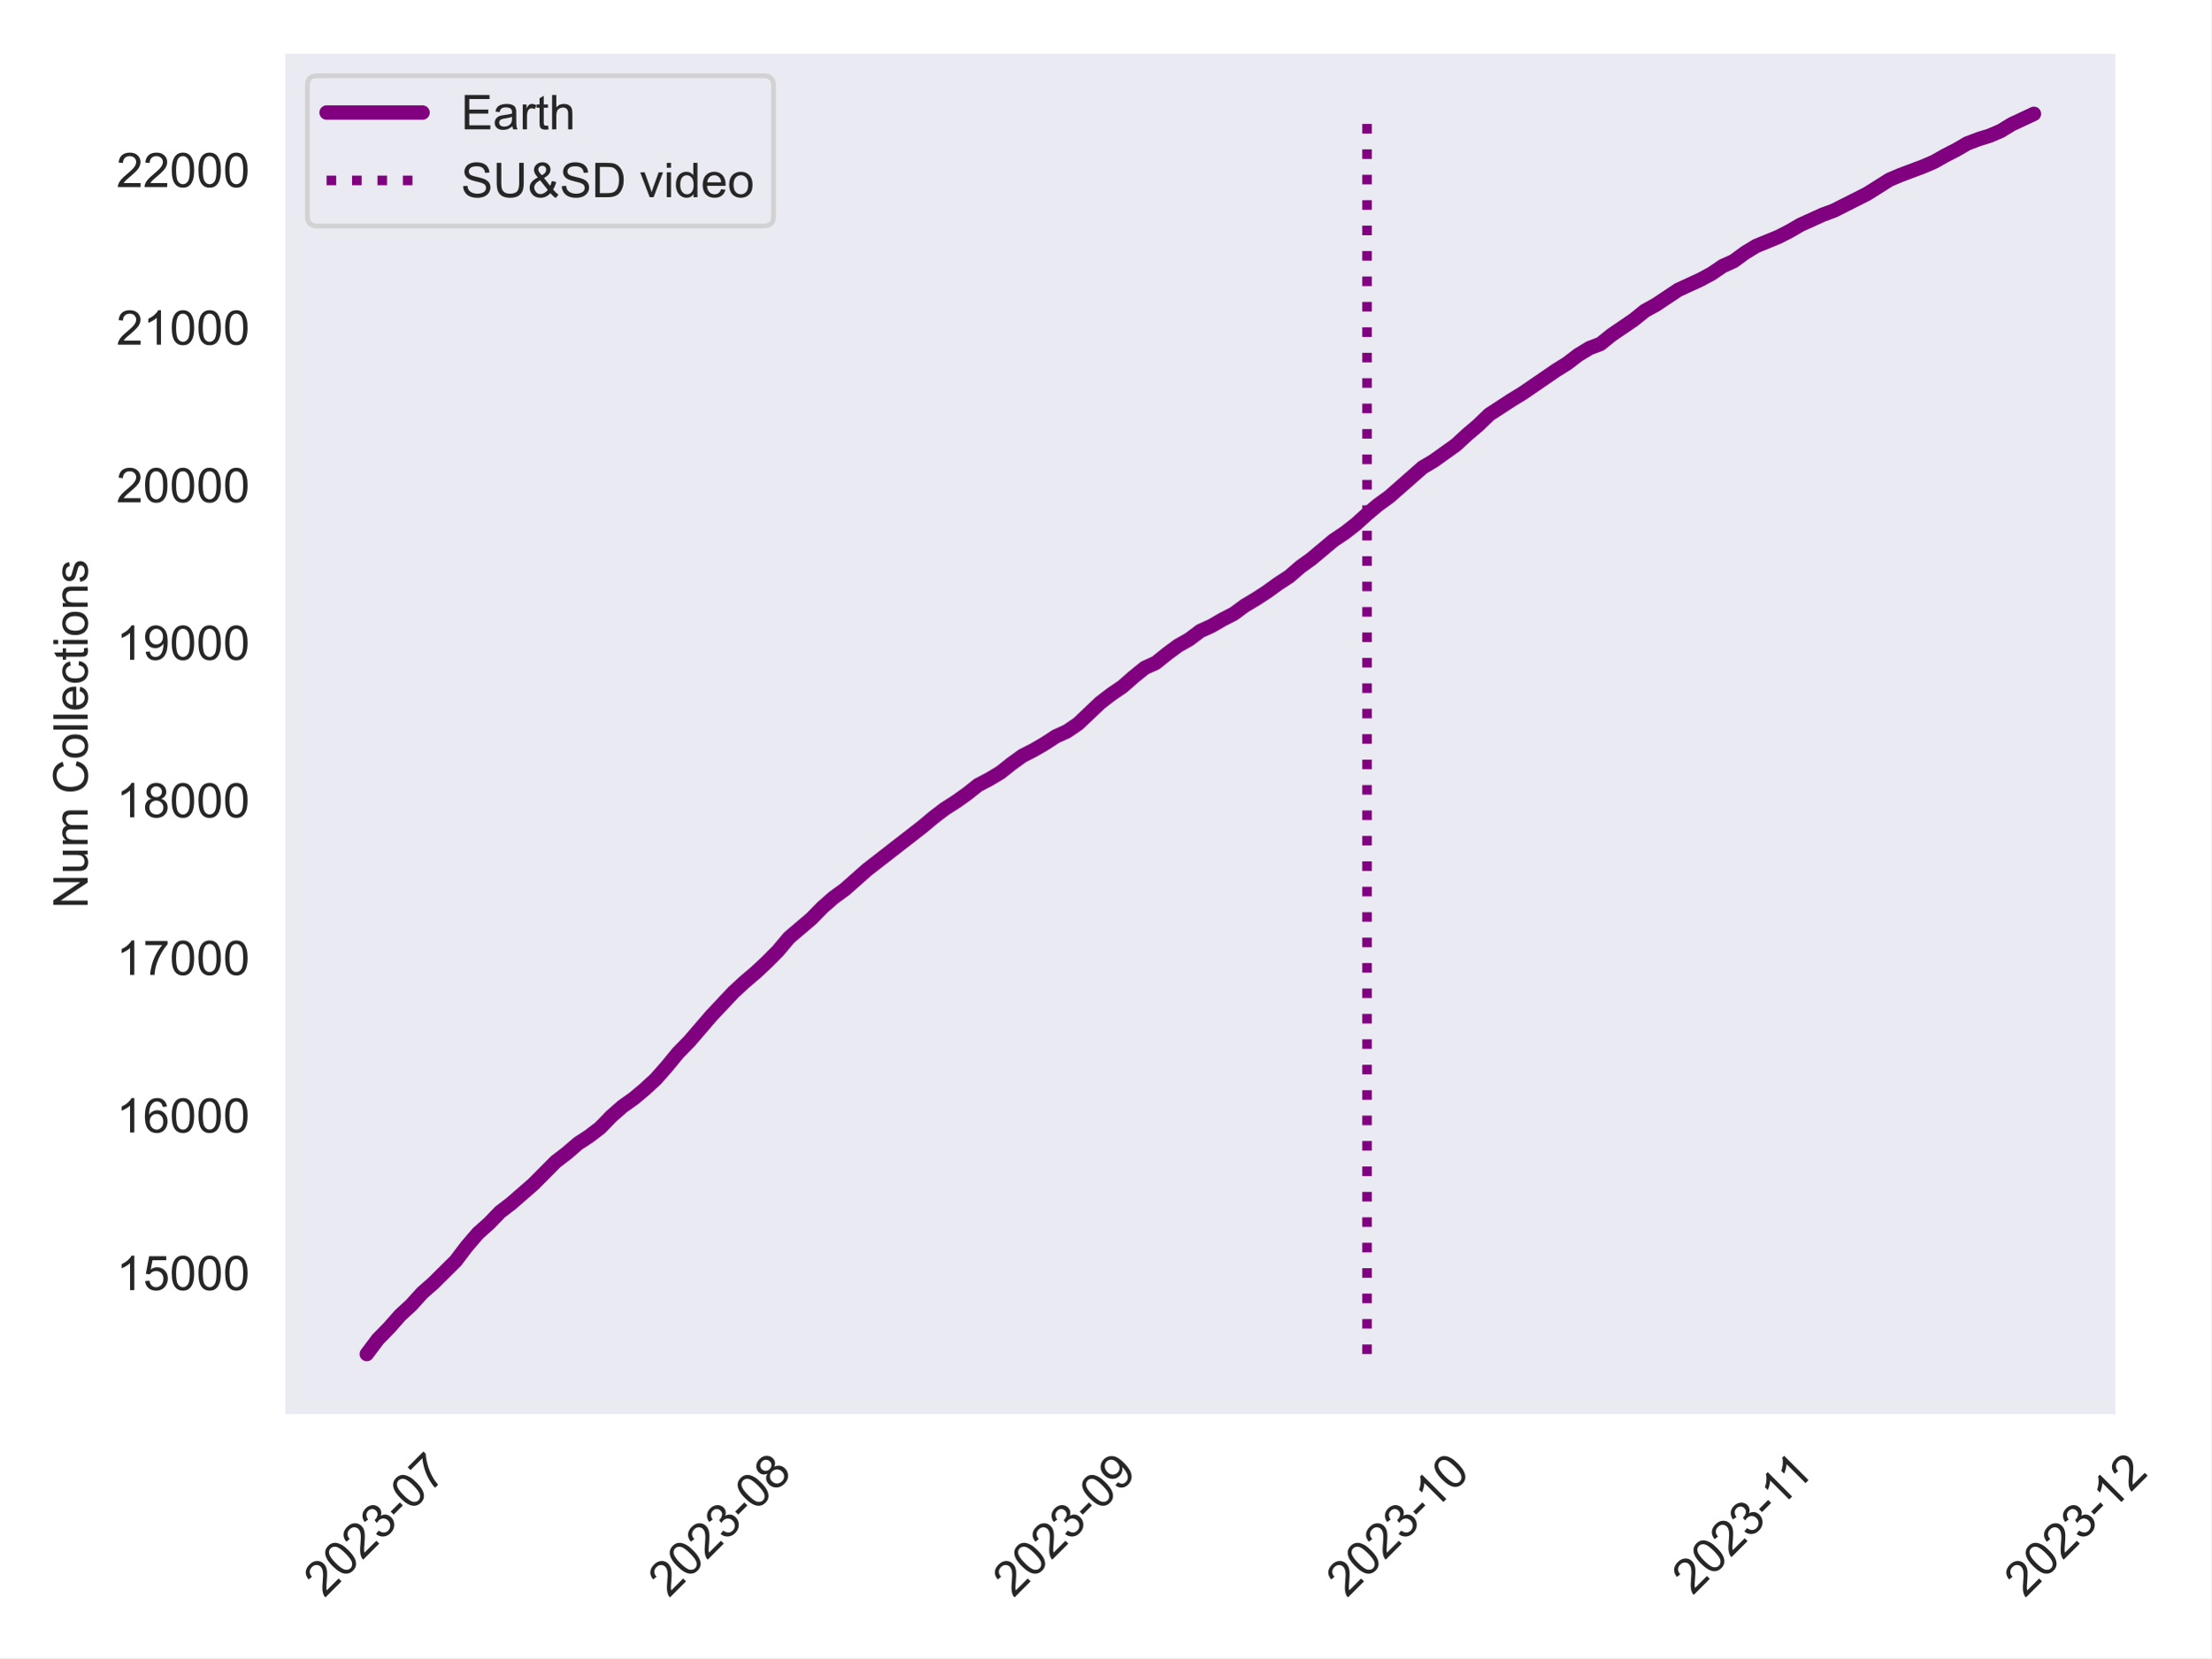
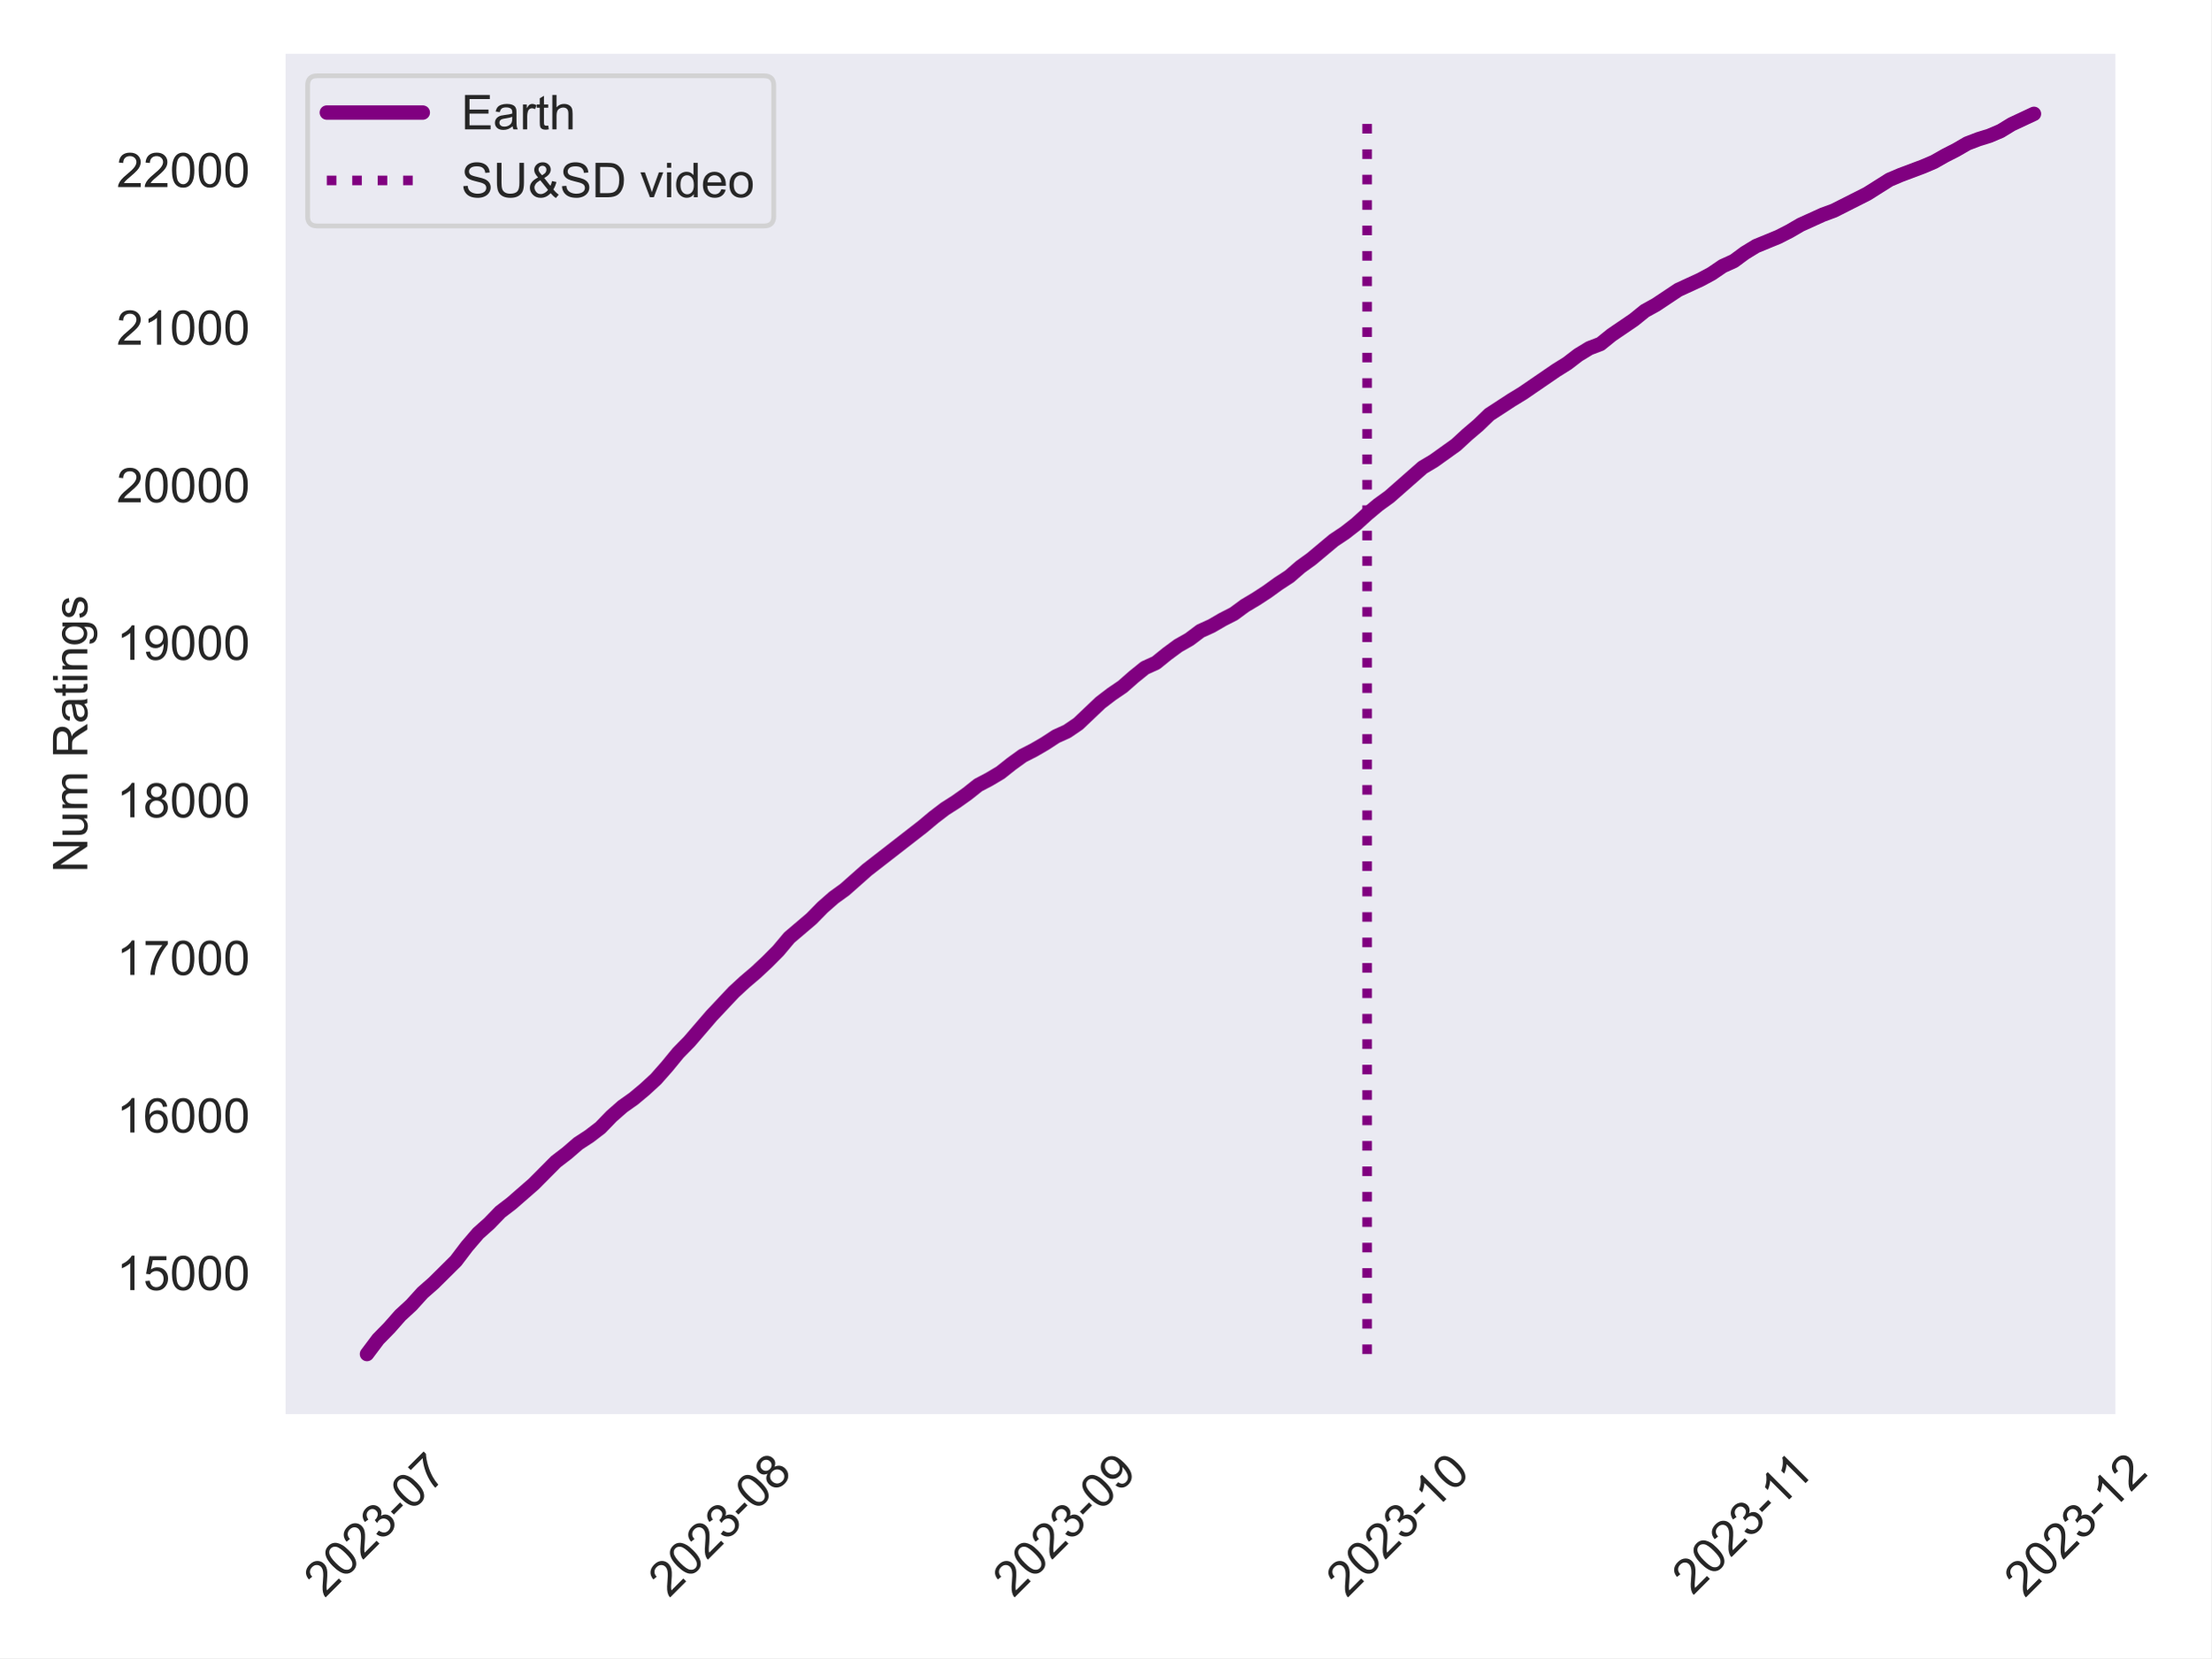
<svg xmlns="http://www.w3.org/2000/svg" xmlns:xlink="http://www.w3.org/1999/xlink" width="460.8pt" height="345.6pt" viewBox="0 0 460.8 345.6" version="1.1">
  <defs>
    <style type="text/css">*{stroke-linejoin: round; stroke-linecap: butt}</style>
  </defs>
  <g id="figure_1">
    <g id="patch_1">
      <path d="M 0 345.6  L 460.8 345.6  L 460.8 0  L 0 0  z " style="fill: #ffffff" />
    </g>
    <g id="axes_1">
      <g id="patch_2">
-         <path d="M 59.06 295.153  L 441.252 295.153  L 441.252 10.8  L 59.06 10.8  z " style="fill: #eaeaf2" />
+         <path d="M 59.105 295.153  L 441.252 295.153  L 441.252 10.8  L 59.105 10.8  z " style="fill: #eaeaf2" />
      </g>
      <g id="matplotlib.axis_1">
        <g id="xtick_1">
          <g id="text_1">
-             <g style="fill: #262626" transform="translate(67.60289 333.1617) rotate(-45) scale(0.1 -0.1)">
+             <g style="fill: #262626" transform="translate(67.64557 333.1617) rotate(-45) scale(0.1 -0.1)">
              <defs>
                <path id="ArialMT-32" d="M 3222 541  L 3222 0  L 194 0  Q 188 203 259 391  Q 375 700 629 1000  Q 884 1300 1366 1694  Q 2113 2306 2375 2664  Q 2638 3022 2638 3341  Q 2638 3675 2398 3904  Q 2159 4134 1775 4134  Q 1369 4134 1125 3890  Q 881 3647 878 3216  L 300 3275  Q 359 3922 746 4261  Q 1134 4600 1788 4600  Q 2447 4600 2831 4234  Q 3216 3869 3216 3328  Q 3216 3053 3103 2787  Q 2991 2522 2730 2228  Q 2469 1934 1863 1422  Q 1356 997 1212 845  Q 1069 694 975 541  L 3222 541  z " transform="scale(0.015625)" />
                <path id="ArialMT-30" d="M 266 2259  Q 266 3072 433 3567  Q 600 4063 929 4331  Q 1259 4600 1759 4600  Q 2128 4600 2406 4451  Q 2684 4303 2865 4023  Q 3047 3744 3150 3342  Q 3253 2941 3253 2259  Q 3253 1453 3087 958  Q 2922 463 2592 192  Q 2263 -78 1759 -78  Q 1097 -78 719 397  Q 266 969 266 2259  z M 844 2259  Q 844 1131 1108 757  Q 1372 384 1759 384  Q 2147 384 2411 759  Q 2675 1134 2675 2259  Q 2675 3391 2411 3762  Q 2147 4134 1753 4134  Q 1366 4134 1134 3806  Q 844 3388 844 2259  z " transform="scale(0.015625)" />
                <path id="ArialMT-33" d="M 269 1209  L 831 1284  Q 928 806 1161 595  Q 1394 384 1728 384  Q 2125 384 2398 659  Q 2672 934 2672 1341  Q 2672 1728 2419 1979  Q 2166 2231 1775 2231  Q 1616 2231 1378 2169  L 1441 2663  Q 1497 2656 1531 2656  Q 1891 2656 2178 2843  Q 2466 3031 2466 3422  Q 2466 3731 2256 3934  Q 2047 4138 1716 4138  Q 1388 4138 1169 3931  Q 950 3725 888 3313  L 325 3413  Q 428 3978 793 4289  Q 1159 4600 1703 4600  Q 2078 4600 2393 4439  Q 2709 4278 2876 4000  Q 3044 3722 3044 3409  Q 3044 3113 2884 2869  Q 2725 2625 2413 2481  Q 2819 2388 3044 2092  Q 3269 1797 3269 1353  Q 3269 753 2831 336  Q 2394 -81 1725 -81  Q 1122 -81 723 278  Q 325 638 269 1209  z " transform="scale(0.015625)" />
                <path id="ArialMT-2d" d="M 203 1375  L 203 1941  L 1931 1941  L 1931 1375  L 203 1375  z " transform="scale(0.015625)" />
                <path id="ArialMT-37" d="M 303 3981  L 303 4522  L 3269 4522  L 3269 4084  Q 2831 3619 2401 2847  Q 1972 2075 1738 1259  Q 1569 684 1522 0  L 944 0  Q 953 541 1156 1306  Q 1359 2072 1739 2783  Q 2119 3494 2547 3981  L 303 3981  z " transform="scale(0.015625)" />
              </defs>
              <use xlink:href="#ArialMT-32" />
              <use xlink:href="#ArialMT-30" x="55.615" />
              <use xlink:href="#ArialMT-32" x="111.23" />
              <use xlink:href="#ArialMT-33" x="166.846" />
              <use xlink:href="#ArialMT-2d" x="222.461" />
              <use xlink:href="#ArialMT-30" x="255.762" />
              <use xlink:href="#ArialMT-37" x="311.377" />
            </g>
          </g>
        </g>
        <g id="xtick_2">
          <g id="text_2">
-             <g style="fill: #262626" transform="translate(139.4086 333.1617) rotate(-45) scale(0.1 -0.1)">
+             <g style="fill: #262626" transform="translate(139.4428 333.1617) rotate(-45) scale(0.1 -0.1)">
              <defs>
                <path id="ArialMT-38" d="M 1131 2484  Q 781 2613 612 2850  Q 444 3088 444 3419  Q 444 3919 803 4259  Q 1163 4600 1759 4600  Q 2359 4600 2725 4251  Q 3091 3903 3091 3403  Q 3091 3084 2923 2848  Q 2756 2613 2416 2484  Q 2838 2347 3058 2040  Q 3278 1734 3278 1309  Q 3278 722 2862 322  Q 2447 -78 1769 -78  Q 1091 -78 675 323  Q 259 725 259 1325  Q 259 1772 486 2073  Q 713 2375 1131 2484  z M 1019 3438  Q 1019 3113 1228 2906  Q 1438 2700 1772 2700  Q 2097 2700 2305 2904  Q 2513 3109 2513 3406  Q 2513 3716 2298 3927  Q 2084 4138 1766 4138  Q 1444 4138 1231 3931  Q 1019 3725 1019 3438  z M 838 1322  Q 838 1081 952 856  Q 1066 631 1291 507  Q 1516 384 1775 384  Q 2178 384 2440 643  Q 2703 903 2703 1303  Q 2703 1709 2433 1975  Q 2163 2241 1756 2241  Q 1359 2241 1098 1978  Q 838 1716 838 1322  z " transform="scale(0.015625)" />
              </defs>
              <use xlink:href="#ArialMT-32" />
              <use xlink:href="#ArialMT-30" x="55.615" />
              <use xlink:href="#ArialMT-32" x="111.23" />
              <use xlink:href="#ArialMT-33" x="166.846" />
              <use xlink:href="#ArialMT-2d" x="222.461" />
              <use xlink:href="#ArialMT-30" x="255.762" />
              <use xlink:href="#ArialMT-38" x="311.377" />
            </g>
          </g>
        </g>
        <g id="xtick_3">
          <g id="text_3">
-             <g style="fill: #262626" transform="translate(211.2143 333.1617) rotate(-45) scale(0.1 -0.1)">
+             <g style="fill: #262626" transform="translate(211.2401 333.1617) rotate(-45) scale(0.1 -0.1)">
              <defs>
                <path id="ArialMT-39" d="M 350 1059  L 891 1109  Q 959 728 1153 556  Q 1347 384 1650 384  Q 1909 384 2104 503  Q 2300 622 2425 820  Q 2550 1019 2634 1356  Q 2719 1694 2719 2044  Q 2719 2081 2716 2156  Q 2547 1888 2255 1720  Q 1963 1553 1622 1553  Q 1053 1553 659 1965  Q 266 2378 266 3053  Q 266 3750 677 4175  Q 1088 4600 1706 4600  Q 2153 4600 2523 4359  Q 2894 4119 3086 3673  Q 3278 3228 3278 2384  Q 3278 1506 3087 986  Q 2897 466 2520 194  Q 2144 -78 1638 -78  Q 1100 -78 759 220  Q 419 519 350 1059  z M 2653 3081  Q 2653 3566 2395 3850  Q 2138 4134 1775 4134  Q 1400 4134 1122 3828  Q 844 3522 844 3034  Q 844 2597 1108 2323  Q 1372 2050 1759 2050  Q 2150 2050 2401 2323  Q 2653 2597 2653 3081  z " transform="scale(0.015625)" />
              </defs>
              <use xlink:href="#ArialMT-32" />
              <use xlink:href="#ArialMT-30" x="55.615" />
              <use xlink:href="#ArialMT-32" x="111.23" />
              <use xlink:href="#ArialMT-33" x="166.846" />
              <use xlink:href="#ArialMT-2d" x="222.461" />
              <use xlink:href="#ArialMT-30" x="255.762" />
              <use xlink:href="#ArialMT-39" x="311.377" />
            </g>
          </g>
        </g>
        <g id="xtick_4">
          <g id="text_4">
-             <g style="fill: #262626" transform="translate(280.7037 333.1617) rotate(-45) scale(0.1 -0.1)">
+             <g style="fill: #262626" transform="translate(280.7213 333.1617) rotate(-45) scale(0.1 -0.1)">
              <defs>
                <path id="ArialMT-31" d="M 2384 0  L 1822 0  L 1822 3584  Q 1619 3391 1289 3197  Q 959 3003 697 2906  L 697 3450  Q 1169 3672 1522 3987  Q 1875 4303 2022 4600  L 2384 4600  L 2384 0  z " transform="scale(0.015625)" />
              </defs>
              <use xlink:href="#ArialMT-32" />
              <use xlink:href="#ArialMT-30" x="55.615" />
              <use xlink:href="#ArialMT-32" x="111.23" />
              <use xlink:href="#ArialMT-33" x="166.846" />
              <use xlink:href="#ArialMT-2d" x="222.461" />
              <use xlink:href="#ArialMT-31" x="255.762" />
              <use xlink:href="#ArialMT-30" x="311.377" />
            </g>
          </g>
        </g>
        <g id="xtick_5">
          <g id="text_5">
-             <g style="fill: #262626" transform="translate(352.7702 332.6402) rotate(-45) scale(0.1 -0.1)">
+             <g style="fill: #262626" transform="translate(352.7793 332.6402) rotate(-45) scale(0.1 -0.1)">
              <use xlink:href="#ArialMT-32" />
              <use xlink:href="#ArialMT-30" x="55.615" />
              <use xlink:href="#ArialMT-32" x="111.23" />
              <use xlink:href="#ArialMT-33" x="166.846" />
              <use xlink:href="#ArialMT-2d" x="222.461" />
              <use xlink:href="#ArialMT-31" x="255.762" />
              <use xlink:href="#ArialMT-31" x="304.002" />
            </g>
          </g>
        </g>
        <g id="xtick_6">
          <g id="text_6">
-             <g style="fill: #262626" transform="translate(421.9988 333.1617) rotate(-45) scale(0.1 -0.1)">
+             <g style="fill: #262626" transform="translate(421.9998 333.1617) rotate(-45) scale(0.1 -0.1)">
              <use xlink:href="#ArialMT-32" />
              <use xlink:href="#ArialMT-30" x="55.615" />
              <use xlink:href="#ArialMT-32" x="111.23" />
              <use xlink:href="#ArialMT-33" x="166.846" />
              <use xlink:href="#ArialMT-2d" x="222.461" />
              <use xlink:href="#ArialMT-31" x="255.762" />
              <use xlink:href="#ArialMT-32" x="311.377" />
            </g>
          </g>
        </g>
      </g>
      <g id="matplotlib.axis_2">
        <g id="ytick_1">
          <g id="text_7">
-             <g style="fill: #262626" transform="translate(24.25531 268.8928) scale(0.1 -0.1)">
+             <g style="fill: #262626" transform="translate(24.30031 268.8928) scale(0.1 -0.1)">
              <defs>
                <path id="ArialMT-35" d="M 266 1200  L 856 1250  Q 922 819 1161 601  Q 1400 384 1738 384  Q 2144 384 2425 690  Q 2706 997 2706 1503  Q 2706 1984 2436 2262  Q 2166 2541 1728 2541  Q 1456 2541 1237 2417  Q 1019 2294 894 2097  L 366 2166  L 809 4519  L 3088 4519  L 3088 3981  L 1259 3981  L 1013 2750  Q 1425 3038 1878 3038  Q 2478 3038 2890 2622  Q 3303 2206 3303 1553  Q 3303 931 2941 478  Q 2500 -78 1738 -78  Q 1113 -78 717 272  Q 322 622 266 1200  z " transform="scale(0.015625)" />
              </defs>
              <use xlink:href="#ArialMT-31" />
              <use xlink:href="#ArialMT-35" x="55.615" />
              <use xlink:href="#ArialMT-30" x="111.23" />
              <use xlink:href="#ArialMT-30" x="166.846" />
              <use xlink:href="#ArialMT-30" x="222.461" />
            </g>
          </g>
        </g>
        <g id="ytick_2">
          <g id="text_8">
-             <g style="fill: #262626" transform="translate(24.25531 236.0504) scale(0.1 -0.1)">
+             <g style="fill: #262626" transform="translate(24.30031 236.0504) scale(0.1 -0.1)">
              <defs>
                <path id="ArialMT-36" d="M 3184 3459  L 2625 3416  Q 2550 3747 2413 3897  Q 2184 4138 1850 4138  Q 1581 4138 1378 3988  Q 1113 3794 959 3422  Q 806 3050 800 2363  Q 1003 2672 1297 2822  Q 1591 2972 1913 2972  Q 2475 2972 2870 2558  Q 3266 2144 3266 1488  Q 3266 1056 3080 686  Q 2894 316 2569 119  Q 2244 -78 1831 -78  Q 1128 -78 684 439  Q 241 956 241 2144  Q 241 3472 731 4075  Q 1159 4600 1884 4600  Q 2425 4600 2770 4297  Q 3116 3994 3184 3459  z M 888 1484  Q 888 1194 1011 928  Q 1134 663 1356 523  Q 1578 384 1822 384  Q 2178 384 2434 671  Q 2691 959 2691 1453  Q 2691 1928 2437 2201  Q 2184 2475 1800 2475  Q 1419 2475 1153 2201  Q 888 1928 888 1484  z " transform="scale(0.015625)" />
              </defs>
              <use xlink:href="#ArialMT-31" />
              <use xlink:href="#ArialMT-36" x="55.615" />
              <use xlink:href="#ArialMT-30" x="111.23" />
              <use xlink:href="#ArialMT-30" x="166.846" />
              <use xlink:href="#ArialMT-30" x="222.461" />
            </g>
          </g>
        </g>
        <g id="ytick_3">
          <g id="text_9">
-             <g style="fill: #262626" transform="translate(24.25531 203.208) scale(0.1 -0.1)">
+             <g style="fill: #262626" transform="translate(24.30031 203.208) scale(0.1 -0.1)">
              <use xlink:href="#ArialMT-31" />
              <use xlink:href="#ArialMT-37" x="55.615" />
              <use xlink:href="#ArialMT-30" x="111.23" />
              <use xlink:href="#ArialMT-30" x="166.846" />
              <use xlink:href="#ArialMT-30" x="222.461" />
            </g>
          </g>
        </g>
        <g id="ytick_4">
          <g id="text_10">
-             <g style="fill: #262626" transform="translate(24.25531 170.3656) scale(0.1 -0.1)">
+             <g style="fill: #262626" transform="translate(24.30031 170.3656) scale(0.1 -0.1)">
              <use xlink:href="#ArialMT-31" />
              <use xlink:href="#ArialMT-38" x="55.615" />
              <use xlink:href="#ArialMT-30" x="111.23" />
              <use xlink:href="#ArialMT-30" x="166.846" />
              <use xlink:href="#ArialMT-30" x="222.461" />
            </g>
          </g>
        </g>
        <g id="ytick_5">
          <g id="text_11">
-             <g style="fill: #262626" transform="translate(24.25531 137.5232) scale(0.1 -0.1)">
+             <g style="fill: #262626" transform="translate(24.30031 137.5232) scale(0.1 -0.1)">
              <use xlink:href="#ArialMT-31" />
              <use xlink:href="#ArialMT-39" x="55.615" />
              <use xlink:href="#ArialMT-30" x="111.23" />
              <use xlink:href="#ArialMT-30" x="166.846" />
              <use xlink:href="#ArialMT-30" x="222.461" />
            </g>
          </g>
        </g>
        <g id="ytick_6">
          <g id="text_12">
-             <g style="fill: #262626" transform="translate(24.25531 104.6808) scale(0.1 -0.1)">
+             <g style="fill: #262626" transform="translate(24.30031 104.6808) scale(0.1 -0.1)">
              <use xlink:href="#ArialMT-32" />
              <use xlink:href="#ArialMT-30" x="55.615" />
              <use xlink:href="#ArialMT-30" x="111.23" />
              <use xlink:href="#ArialMT-30" x="166.846" />
              <use xlink:href="#ArialMT-30" x="222.461" />
            </g>
          </g>
        </g>
        <g id="ytick_7">
          <g id="text_13">
-             <g style="fill: #262626" transform="translate(24.25531 71.83835) scale(0.1 -0.1)">
+             <g style="fill: #262626" transform="translate(24.30031 71.83835) scale(0.1 -0.1)">
              <use xlink:href="#ArialMT-32" />
              <use xlink:href="#ArialMT-31" x="55.615" />
              <use xlink:href="#ArialMT-30" x="111.23" />
              <use xlink:href="#ArialMT-30" x="166.846" />
              <use xlink:href="#ArialMT-30" x="222.461" />
            </g>
          </g>
        </g>
        <g id="ytick_8">
          <g id="text_14">
-             <g style="fill: #262626" transform="translate(24.25531 38.99594) scale(0.1 -0.1)">
+             <g style="fill: #262626" transform="translate(24.30031 38.99594) scale(0.1 -0.1)">
              <use xlink:href="#ArialMT-32" />
              <use xlink:href="#ArialMT-32" x="55.615" />
              <use xlink:href="#ArialMT-30" x="111.23" />
              <use xlink:href="#ArialMT-30" x="166.846" />
              <use xlink:href="#ArialMT-30" x="222.461" />
            </g>
          </g>
        </g>
        <g id="text_15">
-           <g style="fill: #262626" transform="translate(18.26781 189.3764) rotate(-90) scale(0.1 -0.1)">
+           <g style="fill: #262626" transform="translate(18.19562 181.8741) rotate(-90) scale(0.1 -0.1)">
            <defs>
              <path id="ArialMT-4e" d="M 488 0  L 488 4581  L 1109 4581  L 3516 984  L 3516 4581  L 4097 4581  L 4097 0  L 3475 0  L 1069 3600  L 1069 0  L 488 0  z " transform="scale(0.015625)" />
              <path id="ArialMT-75" d="M 2597 0  L 2597 488  Q 2209 -75 1544 -75  Q 1250 -75 995 37  Q 741 150 617 320  Q 494 491 444 738  Q 409 903 409 1263  L 409 3319  L 972 3319  L 972 1478  Q 972 1038 1006 884  Q 1059 663 1231 536  Q 1403 409 1656 409  Q 1909 409 2131 539  Q 2353 669 2445 892  Q 2538 1116 2538 1541  L 2538 3319  L 3100 3319  L 3100 0  L 2597 0  z " transform="scale(0.015625)" />
              <path id="ArialMT-6d" d="M 422 0  L 422 3319  L 925 3319  L 925 2853  Q 1081 3097 1340 3245  Q 1600 3394 1931 3394  Q 2300 3394 2536 3241  Q 2772 3088 2869 2813  Q 3263 3394 3894 3394  Q 4388 3394 4653 3120  Q 4919 2847 4919 2278  L 4919 0  L 4359 0  L 4359 2091  Q 4359 2428 4304 2576  Q 4250 2725 4106 2815  Q 3963 2906 3769 2906  Q 3419 2906 3187 2673  Q 2956 2441 2956 1928  L 2956 0  L 2394 0  L 2394 2156  Q 2394 2531 2256 2718  Q 2119 2906 1806 2906  Q 1569 2906 1367 2781  Q 1166 2656 1075 2415  Q 984 2175 984 1722  L 984 0  L 422 0  z " transform="scale(0.015625)" />
              <path id="ArialMT-20" transform="scale(0.015625)" />
-               <path id="ArialMT-43" d="M 3763 1606  L 4369 1453  Q 4178 706 3683 314  Q 3188 -78 2472 -78  Q 1731 -78 1267 223  Q 803 525 561 1097  Q 319 1669 319 2325  Q 319 3041 592 3573  Q 866 4106 1370 4382  Q 1875 4659 2481 4659  Q 3169 4659 3637 4309  Q 4106 3959 4291 3325  L 3694 3184  Q 3534 3684 3231 3912  Q 2928 4141 2469 4141  Q 1941 4141 1586 3887  Q 1231 3634 1087 3207  Q 944 2781 944 2328  Q 944 1744 1114 1308  Q 1284 872 1643 656  Q 2003 441 2422 441  Q 2931 441 3284 734  Q 3638 1028 3763 1606  z " transform="scale(0.015625)" />
-               <path id="ArialMT-6f" d="M 213 1659  Q 213 2581 725 3025  Q 1153 3394 1769 3394  Q 2453 3394 2887 2945  Q 3322 2497 3322 1706  Q 3322 1066 3130 698  Q 2938 331 2570 128  Q 2203 -75 1769 -75  Q 1072 -75 642 372  Q 213 819 213 1659  z M 791 1659  Q 791 1022 1069 705  Q 1347 388 1769 388  Q 2188 388 2466 706  Q 2744 1025 2744 1678  Q 2744 2294 2464 2611  Q 2184 2928 1769 2928  Q 1347 2928 1069 2612  Q 791 2297 791 1659  z " transform="scale(0.015625)" />
-               <path id="ArialMT-6c" d="M 409 0  L 409 4581  L 972 4581  L 972 0  L 409 0  z " transform="scale(0.015625)" />
-               <path id="ArialMT-65" d="M 2694 1069  L 3275 997  Q 3138 488 2766 206  Q 2394 -75 1816 -75  Q 1088 -75 661 373  Q 234 822 234 1631  Q 234 2469 665 2931  Q 1097 3394 1784 3394  Q 2450 3394 2872 2941  Q 3294 2488 3294 1666  Q 3294 1616 3291 1516  L 816 1516  Q 847 969 1125 678  Q 1403 388 1819 388  Q 2128 388 2347 550  Q 2566 713 2694 1069  z M 847 1978  L 2700 1978  Q 2663 2397 2488 2606  Q 2219 2931 1791 2931  Q 1403 2931 1139 2672  Q 875 2413 847 1978  z " transform="scale(0.015625)" />
-               <path id="ArialMT-63" d="M 2588 1216  L 3141 1144  Q 3050 572 2676 248  Q 2303 -75 1759 -75  Q 1078 -75 664 370  Q 250 816 250 1647  Q 250 2184 428 2587  Q 606 2991 970 3192  Q 1334 3394 1763 3394  Q 2303 3394 2647 3120  Q 2991 2847 3088 2344  L 2541 2259  Q 2463 2594 2264 2762  Q 2066 2931 1784 2931  Q 1359 2931 1093 2626  Q 828 2322 828 1663  Q 828 994 1084 691  Q 1341 388 1753 388  Q 2084 388 2306 591  Q 2528 794 2588 1216  z " transform="scale(0.015625)" />
+               <path id="ArialMT-52" d="M 503 0  L 503 4581  L 2534 4581  Q 3147 4581 3465 4457  Q 3784 4334 3975 4021  Q 4166 3709 4166 3331  Q 4166 2844 3850 2509  Q 3534 2175 2875 2084  Q 3116 1969 3241 1856  Q 3506 1613 3744 1247  L 4541 0  L 3778 0  L 3172 953  Q 2906 1366 2734 1584  Q 2563 1803 2427 1890  Q 2291 1978 2150 2013  Q 2047 2034 1813 2034  L 1109 2034  L 1109 0  L 503 0  z M 1109 2559  L 2413 2559  Q 2828 2559 3062 2645  Q 3297 2731 3419 2920  Q 3541 3109 3541 3331  Q 3541 3656 3305 3865  Q 3069 4075 2559 4075  L 1109 4075  L 1109 2559  z " transform="scale(0.015625)" />
+               <path id="ArialMT-61" d="M 2588 409  Q 2275 144 1986 34  Q 1697 -75 1366 -75  Q 819 -75 525 192  Q 231 459 231 875  Q 231 1119 342 1320  Q 453 1522 633 1644  Q 813 1766 1038 1828  Q 1203 1872 1538 1913  Q 2219 1994 2541 2106  Q 2544 2222 2544 2253  Q 2544 2597 2384 2738  Q 2169 2928 1744 2928  Q 1347 2928 1158 2789  Q 969 2650 878 2297  L 328 2372  Q 403 2725 575 2942  Q 747 3159 1072 3276  Q 1397 3394 1825 3394  Q 2250 3394 2515 3294  Q 2781 3194 2906 3042  Q 3031 2891 3081 2659  Q 3109 2516 3109 2141  L 3109 1391  Q 3109 606 3145 398  Q 3181 191 3288 0  L 2700 0  Q 2613 175 2588 409  z M 2541 1666  Q 2234 1541 1622 1453  Q 1275 1403 1131 1340  Q 988 1278 909 1158  Q 831 1038 831 891  Q 831 666 1001 516  Q 1172 366 1500 366  Q 1825 366 2078 508  Q 2331 650 2450 897  Q 2541 1088 2541 1459  L 2541 1666  z " transform="scale(0.015625)" />
              <path id="ArialMT-74" d="M 1650 503  L 1731 6  Q 1494 -44 1306 -44  Q 1000 -44 831 53  Q 663 150 594 308  Q 525 466 525 972  L 525 2881  L 113 2881  L 113 3319  L 525 3319  L 525 4141  L 1084 4478  L 1084 3319  L 1650 3319  L 1650 2881  L 1084 2881  L 1084 941  Q 1084 700 1114 631  Q 1144 563 1211 522  Q 1278 481 1403 481  Q 1497 481 1650 503  z " transform="scale(0.015625)" />
              <path id="ArialMT-69" d="M 425 3934  L 425 4581  L 988 4581  L 988 3934  L 425 3934  z M 425 0  L 425 3319  L 988 3319  L 988 0  L 425 0  z " transform="scale(0.015625)" />
              <path id="ArialMT-6e" d="M 422 0  L 422 3319  L 928 3319  L 928 2847  Q 1294 3394 1984 3394  Q 2284 3394 2536 3286  Q 2788 3178 2913 3003  Q 3038 2828 3088 2588  Q 3119 2431 3119 2041  L 3119 0  L 2556 0  L 2556 2019  Q 2556 2363 2490 2533  Q 2425 2703 2258 2804  Q 2091 2906 1866 2906  Q 1506 2906 1245 2678  Q 984 2450 984 1813  L 984 0  L 422 0  z " transform="scale(0.015625)" />
+               <path id="ArialMT-67" d="M 319 -275  L 866 -356  Q 900 -609 1056 -725  Q 1266 -881 1628 -881  Q 2019 -881 2231 -725  Q 2444 -569 2519 -288  Q 2563 -116 2559 434  Q 2191 0 1641 0  Q 956 0 581 494  Q 206 988 206 1678  Q 206 2153 378 2554  Q 550 2956 876 3175  Q 1203 3394 1644 3394  Q 2231 3394 2613 2919  L 2613 3319  L 3131 3319  L 3131 450  Q 3131 -325 2973 -648  Q 2816 -972 2473 -1159  Q 2131 -1347 1631 -1347  Q 1038 -1347 672 -1080  Q 306 -813 319 -275  z M 784 1719  Q 784 1066 1043 766  Q 1303 466 1694 466  Q 2081 466 2343 764  Q 2606 1063 2606 1700  Q 2606 2309 2336 2618  Q 2066 2928 1684 2928  Q 1309 2928 1046 2623  Q 784 2319 784 1719  z " transform="scale(0.015625)" />
              <path id="ArialMT-73" d="M 197 991  L 753 1078  Q 800 744 1014 566  Q 1228 388 1613 388  Q 2000 388 2187 545  Q 2375 703 2375 916  Q 2375 1106 2209 1216  Q 2094 1291 1634 1406  Q 1016 1563 777 1677  Q 538 1791 414 1992  Q 291 2194 291 2438  Q 291 2659 392 2848  Q 494 3038 669 3163  Q 800 3259 1026 3326  Q 1253 3394 1513 3394  Q 1903 3394 2198 3281  Q 2494 3169 2634 2976  Q 2775 2784 2828 2463  L 2278 2388  Q 2241 2644 2061 2787  Q 1881 2931 1553 2931  Q 1166 2931 1000 2803  Q 834 2675 834 2503  Q 834 2394 903 2306  Q 972 2216 1119 2156  Q 1203 2125 1616 2013  Q 2213 1853 2448 1751  Q 2684 1650 2818 1456  Q 2953 1263 2953 975  Q 2953 694 2789 445  Q 2625 197 2315 61  Q 2006 -75 1616 -75  Q 969 -75 630 194  Q 291 463 197 991  z " transform="scale(0.015625)" />
            </defs>
            <use xlink:href="#ArialMT-4e" />
            <use xlink:href="#ArialMT-75" x="72.217" />
            <use xlink:href="#ArialMT-6d" x="127.832" />
            <use xlink:href="#ArialMT-20" x="211.133" />
-             <use xlink:href="#ArialMT-43" x="238.916" />
-             <use xlink:href="#ArialMT-6f" x="311.133" />
-             <use xlink:href="#ArialMT-6c" x="366.748" />
-             <use xlink:href="#ArialMT-6c" x="388.965" />
-             <use xlink:href="#ArialMT-65" x="411.182" />
-             <use xlink:href="#ArialMT-63" x="466.797" />
-             <use xlink:href="#ArialMT-74" x="516.797" />
-             <use xlink:href="#ArialMT-69" x="544.58" />
-             <use xlink:href="#ArialMT-6f" x="566.797" />
-             <use xlink:href="#ArialMT-6e" x="622.412" />
-             <use xlink:href="#ArialMT-73" x="678.027" />
+             <use xlink:href="#ArialMT-52" x="238.916" />
+             <use xlink:href="#ArialMT-61" x="311.133" />
+             <use xlink:href="#ArialMT-74" x="366.748" />
+             <use xlink:href="#ArialMT-69" x="394.531" />
+             <use xlink:href="#ArialMT-6e" x="416.748" />
+             <use xlink:href="#ArialMT-67" x="472.363" />
+             <use xlink:href="#ArialMT-73" x="527.979" />
          </g>
        </g>
      </g>
      <g id="PolyCollection_1" />
      <g id="line2d_1">
-         <path d="M 76.432 282.228  L 78.749 279.141  L 81.065 276.776  L 83.381 274.149  L 85.698 272.014  L 88.014 269.452  L 90.33 267.416  L 94.963 262.818  L 97.279 259.764  L 99.595 257.07  L 101.912 255.001  L 104.228 252.604  L 106.544 250.83  L 111.177 246.791  L 115.81 242.127  L 118.126 240.354  L 120.442 238.35  L 122.759 236.84  L 125.075 235.066  L 127.391 232.669  L 129.708 230.632  L 132.024 228.99  L 134.34 227.052  L 136.656 224.918  L 138.973 222.29  L 141.289 219.466  L 143.605 217.101  L 148.238 211.715  L 152.871 206.789  L 155.187 204.654  L 157.503 202.683  L 159.82 200.516  L 162.136 198.184  L 164.452 195.425  L 169.085 191.484  L 171.401 189.12  L 173.718 187.083  L 176.034 185.408  L 180.666 181.303  L 192.248 172.304  L 194.564 170.366  L 196.881 168.593  L 199.197 167.115  L 201.513 165.473  L 203.83 163.634  L 206.146 162.419  L 208.462 161.039  L 210.779 159.2  L 213.095 157.525  L 215.411 156.343  L 217.727 154.996  L 220.044 153.485  L 222.36 152.435  L 224.676 150.858  L 229.309 146.457  L 231.625 144.684  L 233.942 143.107  L 236.258 141.071  L 238.574 139.199  L 240.891 138.148  L 243.207 136.276  L 245.523 134.568  L 247.84 133.255  L 250.156 131.514  L 252.472 130.463  L 254.788 129.116  L 257.105 127.934  L 259.421 126.226  L 261.737 124.847  L 264.054 123.336  L 266.37 121.661  L 268.686 120.15  L 271.003 118.147  L 273.319 116.472  L 277.952 112.597  L 280.268 111.053  L 282.584 109.247  L 284.901 107.145  L 287.217 105.207  L 289.533 103.532  L 296.482 97.424  L 298.798 96.044  L 303.431 92.727  L 305.747 90.592  L 308.064 88.622  L 310.38 86.388  L 315.013 83.367  L 317.329 81.955  L 324.278 77.193  L 326.594 75.748  L 328.911 73.974  L 331.227 72.562  L 333.543 71.675  L 335.859 69.803  L 340.492 66.65  L 342.808 64.778  L 345.125 63.497  L 349.757 60.41  L 354.39 58.275  L 356.706 57.027  L 359.023 55.451  L 361.339 54.4  L 363.655 52.692  L 365.972 51.28  L 370.604 49.375  L 372.92 48.193  L 375.237 46.846  L 379.869 44.744  L 382.186 43.89  L 389.135 40.376  L 393.767 37.453  L 396.084 36.468  L 400.716 34.727  L 403.033 33.742  L 405.349 32.428  L 407.665 31.246  L 409.981 29.9  L 412.298 29.013  L 414.614 28.29  L 416.93 27.305  L 419.247 25.893  L 423.879 23.725  L 423.879 23.725  " clip-path="url(#p34fd616156)" style="fill: none; stroke: #800080; stroke-width: 3; stroke-linecap: round" />
+         <path d="M 76.475 282.228  L 78.791 279.141  L 81.107 276.776  L 83.423 274.149  L 85.739 272.014  L 88.056 269.452  L 90.372 267.416  L 95.004 262.818  L 97.32 259.764  L 99.636 257.07  L 101.952 255.001  L 104.268 252.604  L 106.584 250.83  L 111.216 246.791  L 115.848 242.127  L 118.164 240.354  L 120.48 238.35  L 122.796 236.84  L 125.112 235.066  L 127.428 232.669  L 129.744 230.632  L 132.06 228.99  L 134.376 227.052  L 136.692 224.918  L 139.008 222.29  L 141.324 219.466  L 143.64 217.101  L 148.273 211.715  L 152.905 206.789  L 155.221 204.654  L 157.537 202.683  L 159.853 200.516  L 162.169 198.184  L 164.485 195.425  L 169.117 191.484  L 171.433 189.12  L 173.749 187.083  L 176.065 185.408  L 180.697 181.303  L 192.277 172.304  L 194.593 170.366  L 196.909 168.593  L 199.225 167.115  L 201.542 165.473  L 203.858 163.634  L 206.174 162.419  L 208.49 161.039  L 210.806 159.2  L 213.122 157.525  L 215.438 156.343  L 217.754 154.996  L 220.07 153.485  L 222.386 152.435  L 224.702 150.858  L 229.334 146.457  L 231.65 144.684  L 233.966 143.107  L 236.282 141.071  L 238.598 139.199  L 240.914 138.148  L 243.23 136.276  L 245.546 134.568  L 247.862 133.255  L 250.178 131.514  L 252.494 130.463  L 254.81 129.116  L 257.126 127.934  L 259.443 126.226  L 261.759 124.847  L 264.075 123.336  L 266.391 121.661  L 268.707 120.15  L 271.023 118.147  L 273.339 116.472  L 277.971 112.597  L 280.287 111.053  L 282.603 109.247  L 284.919 107.145  L 287.235 105.207  L 289.551 103.532  L 296.499 97.424  L 298.815 96.044  L 303.447 92.727  L 305.763 90.592  L 308.079 88.622  L 310.395 86.388  L 315.027 83.367  L 317.344 81.955  L 324.292 77.193  L 326.608 75.748  L 328.924 73.974  L 331.24 72.562  L 333.556 71.675  L 335.872 69.803  L 340.504 66.65  L 342.82 64.778  L 345.136 63.497  L 349.768 60.41  L 354.4 58.275  L 356.716 57.027  L 359.032 55.451  L 361.348 54.4  L 363.664 52.692  L 365.98 51.28  L 370.612 49.375  L 372.929 48.193  L 375.245 46.846  L 379.877 44.744  L 382.193 43.89  L 389.141 40.376  L 393.773 37.453  L 396.089 36.468  L 400.721 34.727  L 403.037 33.742  L 405.353 32.428  L 407.669 31.246  L 409.985 29.9  L 412.301 29.013  L 414.617 28.29  L 416.933 27.305  L 419.249 25.893  L 423.881 23.725  L 423.881 23.725  " clip-path="url(#pede90568a5)" style="fill: none; stroke: #800080; stroke-width: 3; stroke-linecap: round" />
      </g>
      <g id="LineCollection_1">
-         <path d="M 284.901 282.228  L 284.901 23.725  " clip-path="url(#p34fd616156)" style="fill: none; stroke-dasharray: 2,3.3; stroke-dashoffset: 0; stroke: #800080; stroke-width: 2" />
+         <path d="M 284.919 282.228  L 284.919 23.725  " clip-path="url(#pede90568a5)" style="fill: none; stroke-dasharray: 2,3.3; stroke-dashoffset: 0; stroke: #800080; stroke-width: 2" />
      </g>
      <g id="patch_3">
-         <path d="M 59.06 295.153  L 59.06 10.8  " style="fill: none; stroke: #ffffff; stroke-width: 0.8; stroke-linejoin: miter; stroke-linecap: square" />
+         <path d="M 59.105 295.153  L 59.105 10.8  " style="fill: none; stroke: #ffffff; stroke-width: 0.8; stroke-linejoin: miter; stroke-linecap: square" />
      </g>
      <g id="patch_4">
        <path d="M 441.252 295.153  L 441.252 10.8  " style="fill: none; stroke: #ffffff; stroke-width: 0.8; stroke-linejoin: miter; stroke-linecap: square" />
      </g>
      <g id="patch_5">
-         <path d="M 59.06 295.153  L 441.252 295.153  " style="fill: none; stroke: #ffffff; stroke-width: 0.8; stroke-linejoin: miter; stroke-linecap: square" />
+         <path d="M 59.105 295.153  L 441.252 295.153  " style="fill: none; stroke: #ffffff; stroke-width: 0.8; stroke-linejoin: miter; stroke-linecap: square" />
      </g>
      <g id="patch_6">
-         <path d="M 59.06 10.8  L 441.252 10.8  " style="fill: none; stroke: #ffffff; stroke-width: 0.8; stroke-linejoin: miter; stroke-linecap: square" />
+         <path d="M 59.105 10.8  L 441.252 10.8  " style="fill: none; stroke: #ffffff; stroke-width: 0.8; stroke-linejoin: miter; stroke-linecap: square" />
      </g>
      <g id="legend_1">
        <g id="patch_7">
-           <path d="M 66.06 47.091  L 159.197 47.091  Q 161.197 47.091 161.197 45.091  L 161.197 17.8  Q 161.197 15.8 159.197 15.8  L 66.06 15.8  Q 64.06 15.8 64.06 17.8  L 64.06 45.091  Q 64.06 47.091 66.06 47.091  z " style="fill: #eaeaf2; opacity: 0.8; stroke: #cccccc; stroke-linejoin: miter" />
+           <path d="M 66.105 47.091  L 159.243 47.091  Q 161.243 47.091 161.243 45.091  L 161.243 17.8  Q 161.243 15.8 159.243 15.8  L 66.105 15.8  Q 64.105 15.8 64.105 17.8  L 64.105 45.091  Q 64.105 47.091 66.105 47.091  z " style="fill: #eaeaf2; opacity: 0.8; stroke: #cccccc; stroke-linejoin: miter" />
        </g>
        <g id="line2d_2">
-           <path d="M 68.06 23.458  L 78.06 23.458  L 88.06 23.458  " style="fill: none; stroke: #800080; stroke-width: 3; stroke-linecap: round" />
+           <path d="M 68.105 23.458  L 78.105 23.458  L 88.105 23.458  " style="fill: none; stroke: #800080; stroke-width: 3; stroke-linecap: round" />
        </g>
        <g id="text_16">
-           <g style="fill: #262626" transform="translate(96.06 26.95781) scale(0.1 -0.1)">
+           <g style="fill: #262626" transform="translate(96.105 26.95781) scale(0.1 -0.1)">
            <defs>
              <path id="ArialMT-45" d="M 506 0  L 506 4581  L 3819 4581  L 3819 4041  L 1113 4041  L 1113 2638  L 3647 2638  L 3647 2100  L 1113 2100  L 1113 541  L 3925 541  L 3925 0  L 506 0  z " transform="scale(0.015625)" />
-               <path id="ArialMT-61" d="M 2588 409  Q 2275 144 1986 34  Q 1697 -75 1366 -75  Q 819 -75 525 192  Q 231 459 231 875  Q 231 1119 342 1320  Q 453 1522 633 1644  Q 813 1766 1038 1828  Q 1203 1872 1538 1913  Q 2219 1994 2541 2106  Q 2544 2222 2544 2253  Q 2544 2597 2384 2738  Q 2169 2928 1744 2928  Q 1347 2928 1158 2789  Q 969 2650 878 2297  L 328 2372  Q 403 2725 575 2942  Q 747 3159 1072 3276  Q 1397 3394 1825 3394  Q 2250 3394 2515 3294  Q 2781 3194 2906 3042  Q 3031 2891 3081 2659  Q 3109 2516 3109 2141  L 3109 1391  Q 3109 606 3145 398  Q 3181 191 3288 0  L 2700 0  Q 2613 175 2588 409  z M 2541 1666  Q 2234 1541 1622 1453  Q 1275 1403 1131 1340  Q 988 1278 909 1158  Q 831 1038 831 891  Q 831 666 1001 516  Q 1172 366 1500 366  Q 1825 366 2078 508  Q 2331 650 2450 897  Q 2541 1088 2541 1459  L 2541 1666  z " transform="scale(0.015625)" />
              <path id="ArialMT-72" d="M 416 0  L 416 3319  L 922 3319  L 922 2816  Q 1116 3169 1280 3281  Q 1444 3394 1641 3394  Q 1925 3394 2219 3213  L 2025 2691  Q 1819 2813 1613 2813  Q 1428 2813 1281 2702  Q 1134 2591 1072 2394  Q 978 2094 978 1738  L 978 0  L 416 0  z " transform="scale(0.015625)" />
              <path id="ArialMT-68" d="M 422 0  L 422 4581  L 984 4581  L 984 2938  Q 1378 3394 1978 3394  Q 2347 3394 2619 3248  Q 2891 3103 3008 2847  Q 3125 2591 3125 2103  L 3125 0  L 2563 0  L 2563 2103  Q 2563 2525 2380 2717  Q 2197 2909 1863 2909  Q 1613 2909 1392 2779  Q 1172 2650 1078 2428  Q 984 2206 984 1816  L 984 0  L 422 0  z " transform="scale(0.015625)" />
            </defs>
            <use xlink:href="#ArialMT-45" />
            <use xlink:href="#ArialMT-61" x="66.699" />
            <use xlink:href="#ArialMT-72" x="122.314" />
            <use xlink:href="#ArialMT-74" x="155.615" />
            <use xlink:href="#ArialMT-68" x="183.398" />
          </g>
        </g>
        <g id="line2d_3">
-           <path d="M 68.06 37.603  L 88.06 37.603  " style="fill: none; stroke-dasharray: 2,3.3; stroke-dashoffset: 0; stroke: #800080; stroke-width: 2" />
+           <path d="M 68.105 37.603  L 88.105 37.603  " style="fill: none; stroke-dasharray: 2,3.3; stroke-dashoffset: 0; stroke: #800080; stroke-width: 2" />
        </g>
        <g id="text_17">
-           <g style="fill: #262626" transform="translate(96.06 41.10312) scale(0.1 -0.1)">
+           <g style="fill: #262626" transform="translate(96.105 41.10312) scale(0.1 -0.1)">
            <defs>
              <path id="ArialMT-53" d="M 288 1472  L 859 1522  Q 900 1178 1048 958  Q 1197 738 1509 602  Q 1822 466 2213 466  Q 2559 466 2825 569  Q 3091 672 3220 851  Q 3350 1031 3350 1244  Q 3350 1459 3225 1620  Q 3100 1781 2813 1891  Q 2628 1963 1997 2114  Q 1366 2266 1113 2400  Q 784 2572 623 2826  Q 463 3081 463 3397  Q 463 3744 659 4045  Q 856 4347 1234 4503  Q 1613 4659 2075 4659  Q 2584 4659 2973 4495  Q 3363 4331 3572 4012  Q 3781 3694 3797 3291  L 3216 3247  Q 3169 3681 2898 3903  Q 2628 4125 2100 4125  Q 1550 4125 1298 3923  Q 1047 3722 1047 3438  Q 1047 3191 1225 3031  Q 1400 2872 2139 2705  Q 2878 2538 3153 2413  Q 3553 2228 3743 1945  Q 3934 1663 3934 1294  Q 3934 928 3725 604  Q 3516 281 3123 101  Q 2731 -78 2241 -78  Q 1619 -78 1198 103  Q 778 284 539 648  Q 300 1013 288 1472  z " transform="scale(0.015625)" />
              <path id="ArialMT-55" d="M 3500 4581  L 4106 4581  L 4106 1934  Q 4106 1244 3950 837  Q 3794 431 3386 176  Q 2978 -78 2316 -78  Q 1672 -78 1262 144  Q 853 366 678 786  Q 503 1206 503 1934  L 503 4581  L 1109 4581  L 1109 1938  Q 1109 1341 1220 1058  Q 1331 775 1601 622  Q 1872 469 2263 469  Q 2931 469 3215 772  Q 3500 1075 3500 1938  L 3500 4581  z " transform="scale(0.015625)" />
              <path id="ArialMT-26" d="M 3041 541  Q 2763 231 2434 76  Q 2106 -78 1725 -78  Q 1022 -78 609 397  Q 275 784 275 1263  Q 275 1688 548 2030  Q 822 2372 1366 2631  Q 1056 2988 953 3209  Q 850 3431 850 3638  Q 850 4050 1173 4354  Q 1497 4659 1988 4659  Q 2456 4659 2754 4371  Q 3053 4084 3053 3681  Q 3053 3028 2188 2566  L 3009 1519  Q 3150 1794 3228 2156  L 3813 2031  Q 3663 1431 3406 1044  Q 3722 625 4122 341  L 3744 -106  Q 3403 113 3041 541  z M 1897 2928  Q 2263 3144 2370 3306  Q 2478 3469 2478 3666  Q 2478 3900 2329 4048  Q 2181 4197 1959 4197  Q 1731 4197 1579 4050  Q 1428 3903 1428 3691  Q 1428 3584 1483 3467  Q 1538 3350 1647 3219  L 1897 2928  z M 2688 984  L 1656 2263  Q 1200 1991 1040 1758  Q 881 1525 881 1297  Q 881 1019 1103 719  Q 1325 419 1731 419  Q 1984 419 2254 576  Q 2525 734 2688 984  z " transform="scale(0.015625)" />
              <path id="ArialMT-44" d="M 494 0  L 494 4581  L 2072 4581  Q 2606 4581 2888 4516  Q 3281 4425 3559 4188  Q 3922 3881 4101 3404  Q 4281 2928 4281 2316  Q 4281 1794 4159 1391  Q 4038 988 3847 723  Q 3656 459 3429 307  Q 3203 156 2883 78  Q 2563 0 2147 0  L 494 0  z M 1100 541  L 2078 541  Q 2531 541 2789 625  Q 3047 709 3200 863  Q 3416 1078 3536 1442  Q 3656 1806 3656 2325  Q 3656 3044 3420 3430  Q 3184 3816 2847 3947  Q 2603 4041 2063 4041  L 1100 4041  L 1100 541  z " transform="scale(0.015625)" />
              <path id="ArialMT-76" d="M 1344 0  L 81 3319  L 675 3319  L 1388 1331  Q 1503 1009 1600 663  Q 1675 925 1809 1294  L 2547 3319  L 3125 3319  L 1869 0  L 1344 0  z " transform="scale(0.015625)" />
              <path id="ArialMT-64" d="M 2575 0  L 2575 419  Q 2259 -75 1647 -75  Q 1250 -75 917 144  Q 584 363 401 755  Q 219 1147 219 1656  Q 219 2153 384 2558  Q 550 2963 881 3178  Q 1213 3394 1622 3394  Q 1922 3394 2156 3267  Q 2391 3141 2538 2938  L 2538 4581  L 3097 4581  L 3097 0  L 2575 0  z M 797 1656  Q 797 1019 1065 703  Q 1334 388 1700 388  Q 2069 388 2326 689  Q 2584 991 2584 1609  Q 2584 2291 2321 2609  Q 2059 2928 1675 2928  Q 1300 2928 1048 2622  Q 797 2316 797 1656  z " transform="scale(0.015625)" />
+               <path id="ArialMT-65" d="M 2694 1069  L 3275 997  Q 3138 488 2766 206  Q 2394 -75 1816 -75  Q 1088 -75 661 373  Q 234 822 234 1631  Q 234 2469 665 2931  Q 1097 3394 1784 3394  Q 2450 3394 2872 2941  Q 3294 2488 3294 1666  Q 3294 1616 3291 1516  L 816 1516  Q 847 969 1125 678  Q 1403 388 1819 388  Q 2128 388 2347 550  Q 2566 713 2694 1069  z M 847 1978  L 2700 1978  Q 2663 2397 2488 2606  Q 2219 2931 1791 2931  Q 1403 2931 1139 2672  Q 875 2413 847 1978  z " transform="scale(0.015625)" />
+               <path id="ArialMT-6f" d="M 213 1659  Q 213 2581 725 3025  Q 1153 3394 1769 3394  Q 2453 3394 2887 2945  Q 3322 2497 3322 1706  Q 3322 1066 3130 698  Q 2938 331 2570 128  Q 2203 -75 1769 -75  Q 1072 -75 642 372  Q 213 819 213 1659  z M 791 1659  Q 791 1022 1069 705  Q 1347 388 1769 388  Q 2188 388 2466 706  Q 2744 1025 2744 1678  Q 2744 2294 2464 2611  Q 2184 2928 1769 2928  Q 1347 2928 1069 2612  Q 791 2297 791 1659  z " transform="scale(0.015625)" />
            </defs>
            <use xlink:href="#ArialMT-53" />
            <use xlink:href="#ArialMT-55" x="66.699" />
            <use xlink:href="#ArialMT-26" x="138.916" />
            <use xlink:href="#ArialMT-53" x="205.615" />
            <use xlink:href="#ArialMT-44" x="272.314" />
            <use xlink:href="#ArialMT-20" x="344.531" />
            <use xlink:href="#ArialMT-76" x="372.314" />
            <use xlink:href="#ArialMT-69" x="422.314" />
            <use xlink:href="#ArialMT-64" x="444.531" />
            <use xlink:href="#ArialMT-65" x="500.146" />
            <use xlink:href="#ArialMT-6f" x="555.762" />
          </g>
        </g>
      </g>
    </g>
  </g>
  <defs>
-     <clipPath id="p34fd616156">
-       <rect x="59.06" y="10.8" width="382.192" height="284.353" />
+     <clipPath id="pede90568a5">
+       <rect x="59.105" y="10.8" width="382.147" height="284.353" />
    </clipPath>
  </defs>
</svg>
